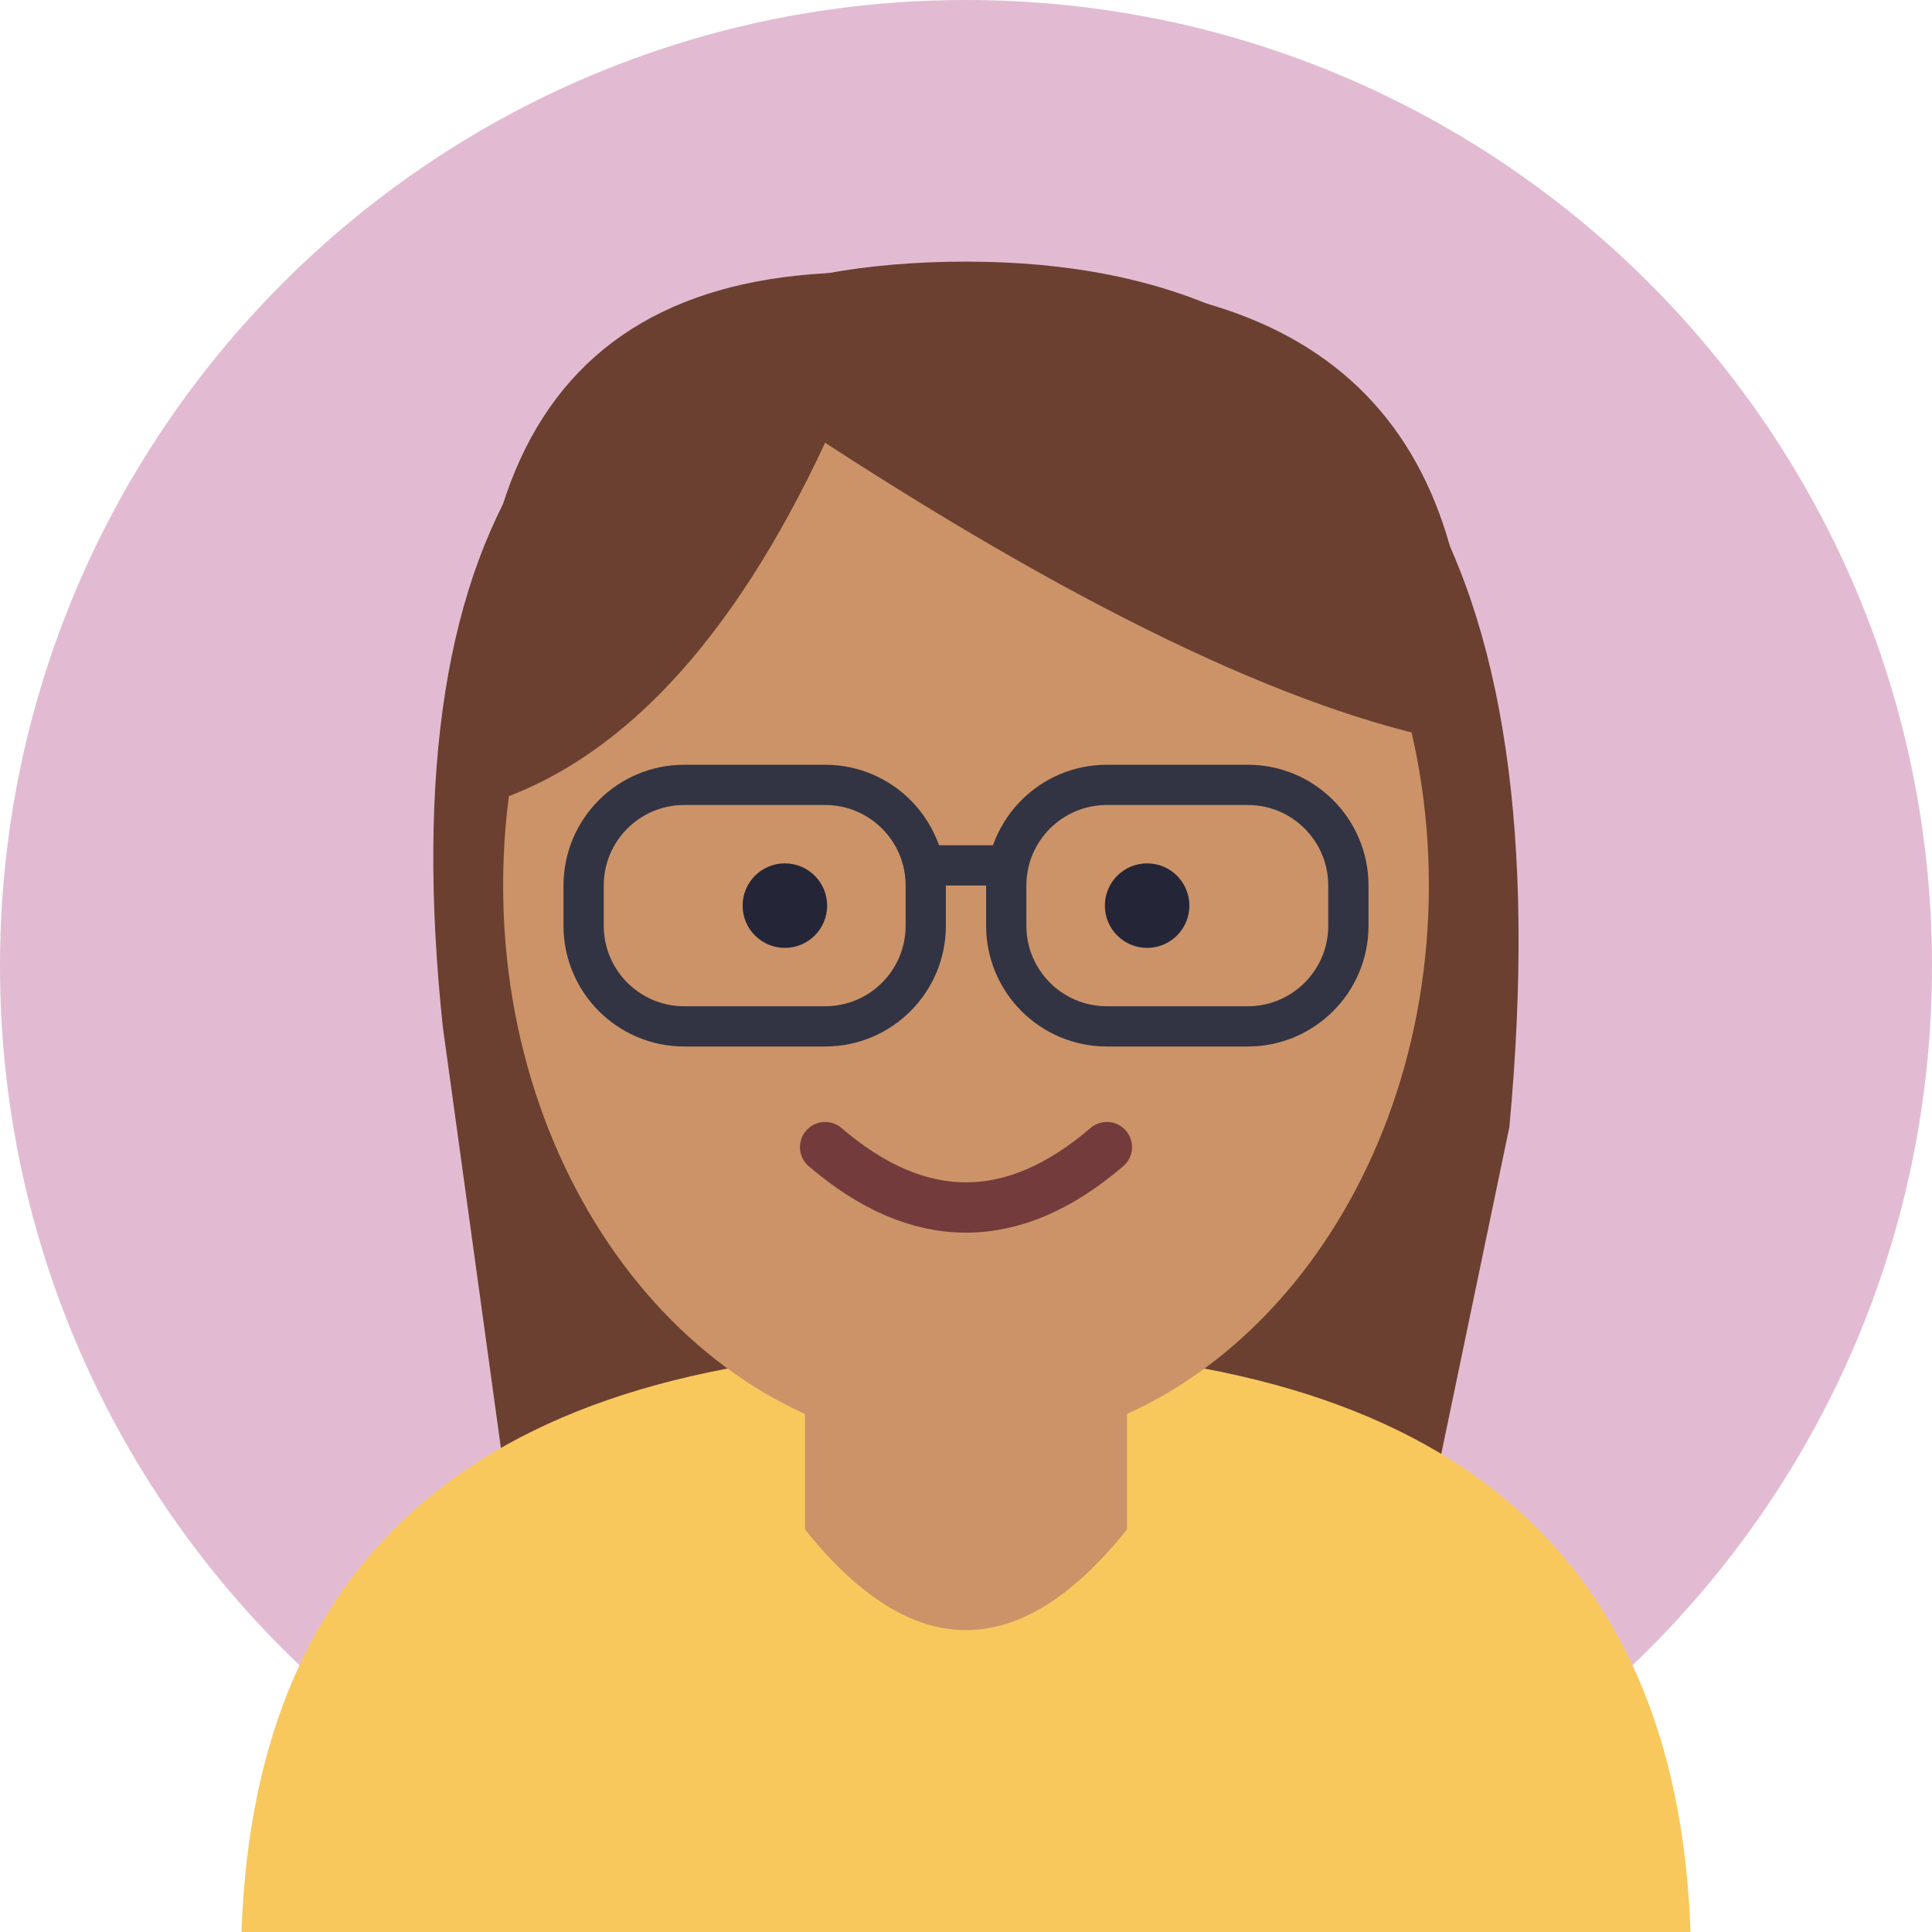
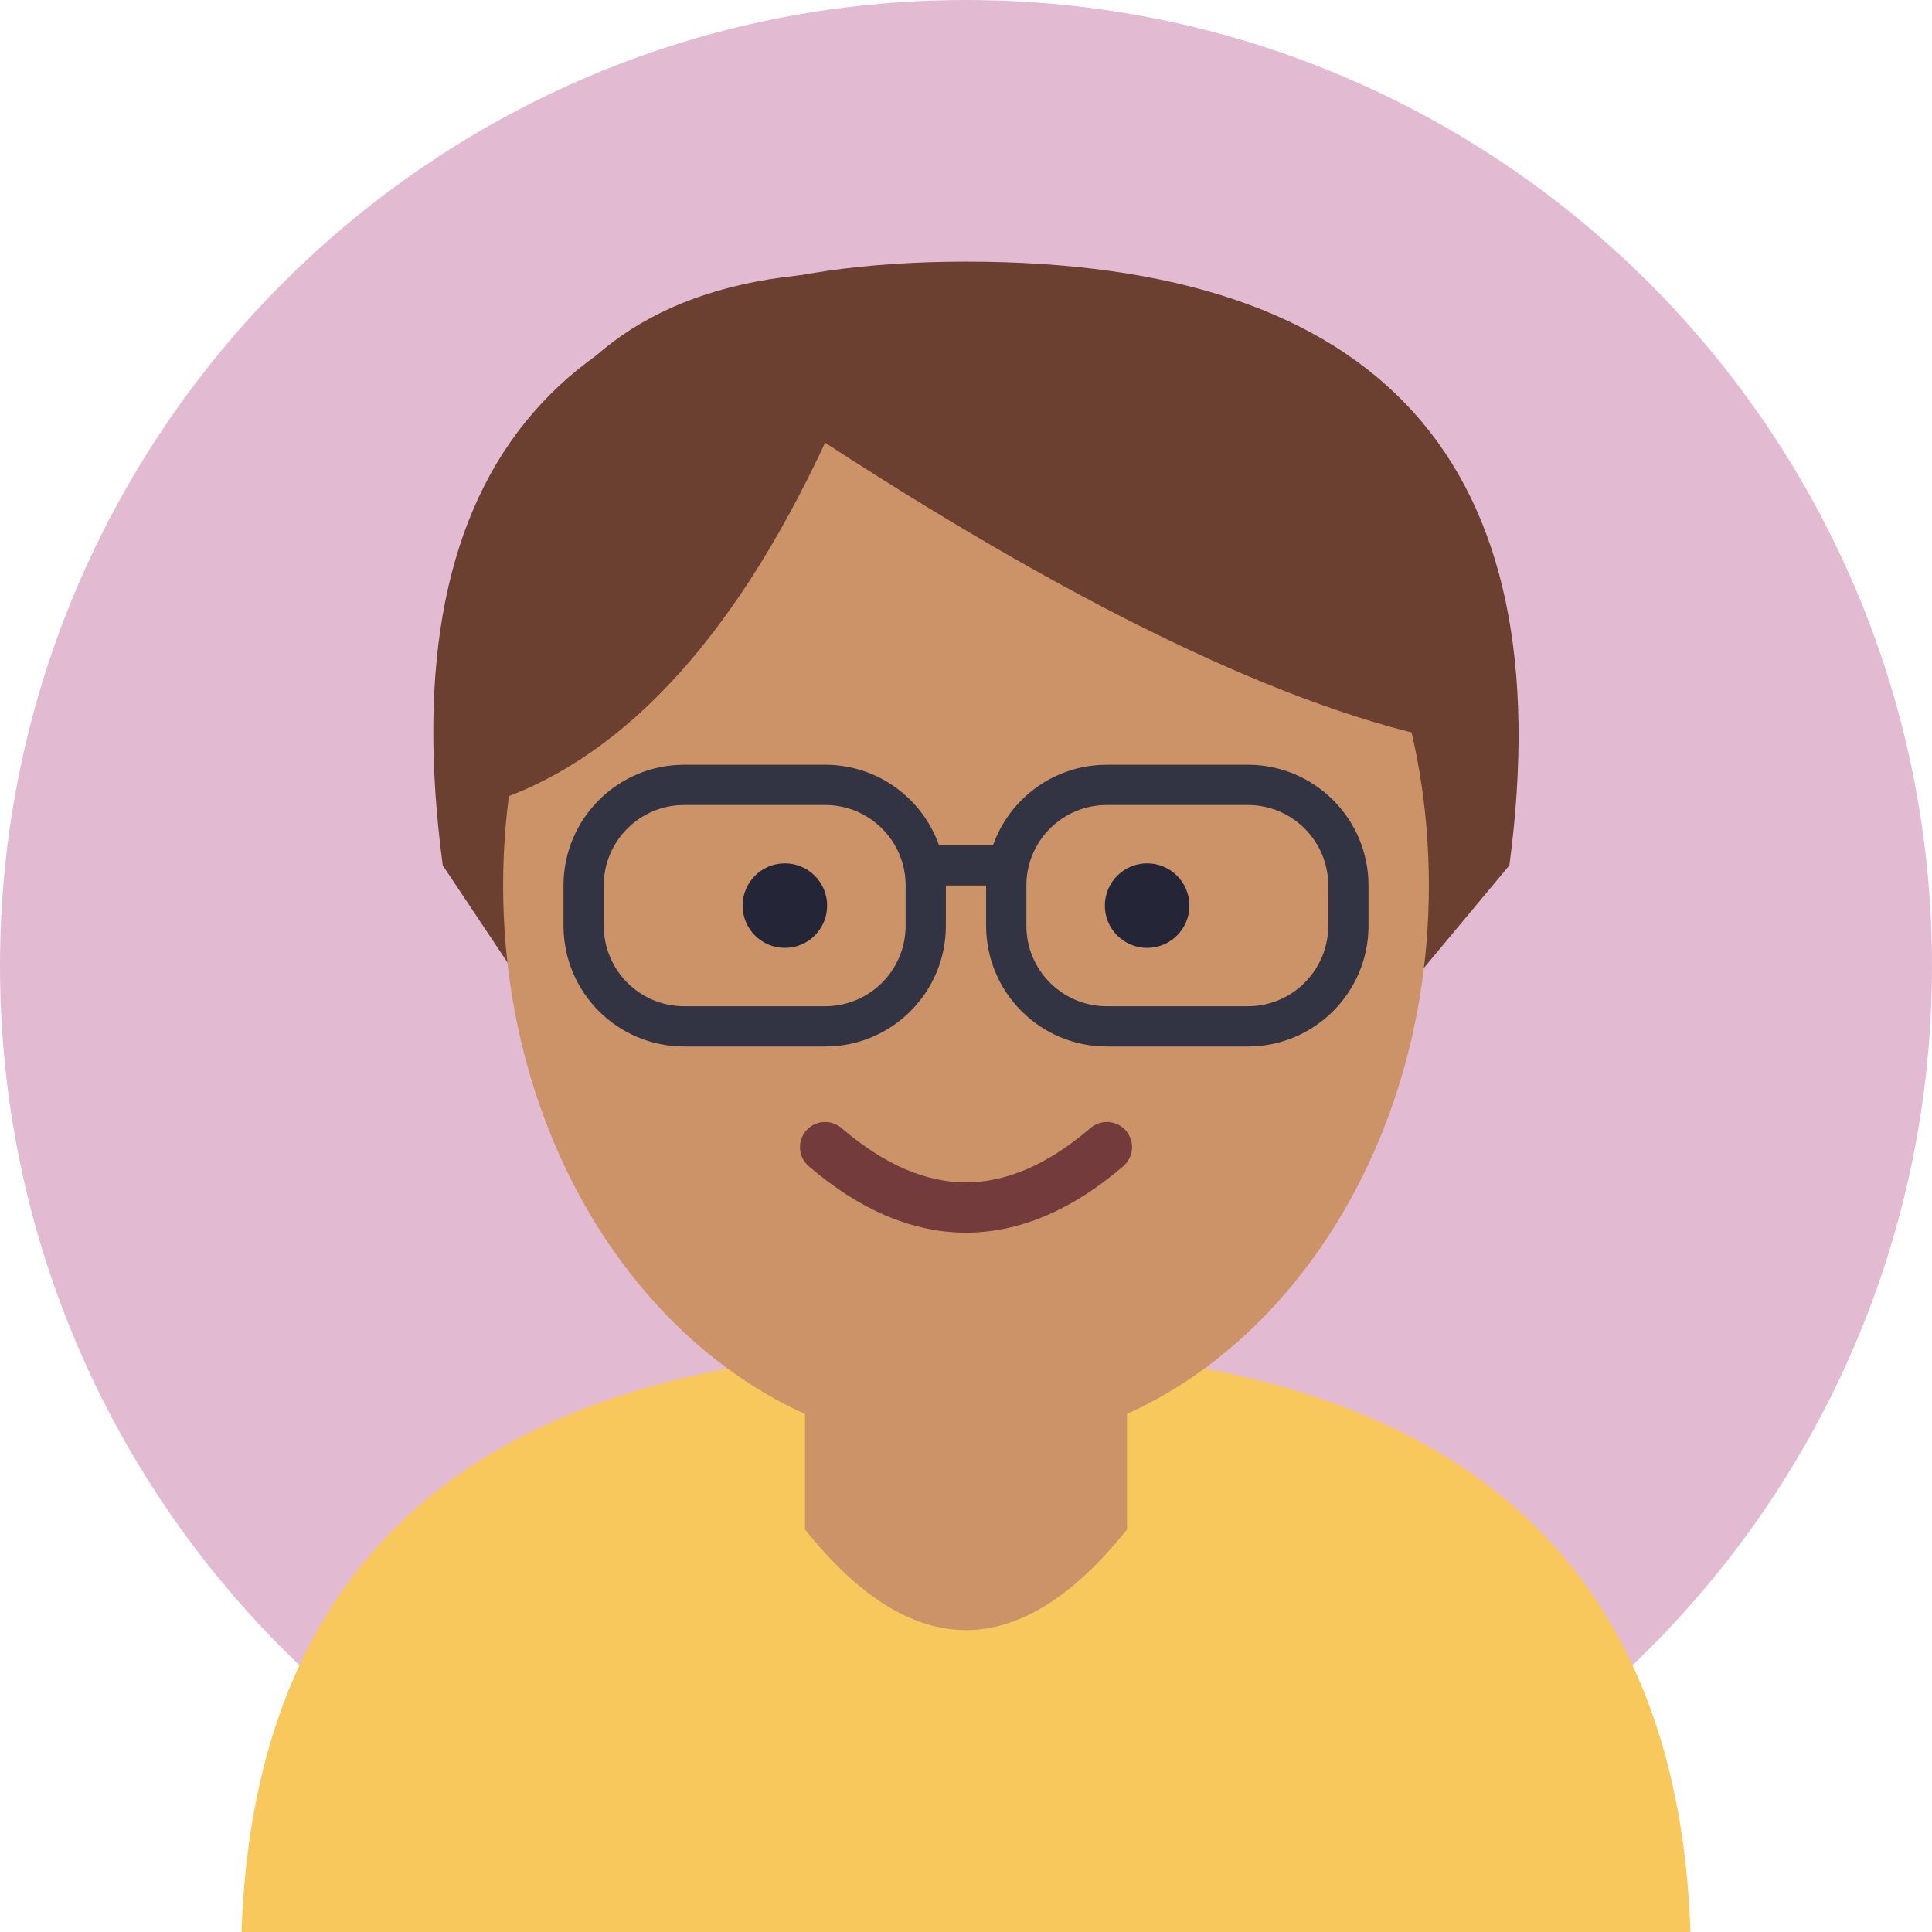
<svg xmlns="http://www.w3.org/2000/svg" viewBox="0 0 96 96">
  <rect width="96" height="96" rx="48" fill="#e2bbd3" />
-   <path d="M22 51Q18 13 48 13Q79 13 75 56L70 80H26Z" fill="#6b4030" />
+   <path d="M22 43Q18 13 48 13Q79 13 75 43L70 49H26Z" fill="#6b4030" />
  <path d="M12 96Q13 67 48 67Q83 67 84 96" fill="#f8c85d" />
  <path d="M40 60h16v16q-8 10-16 0" fill="#cc9368" />
  <ellipse cx="48" cy="44" rx="23" ry="28" fill="#cc9368" />
  <path d="M24 40Q21 10 49 14Q74 13 73 37Q61 35 41 22Q34 37 24 40" fill="#6b4030" />
  <circle cx="39" cy="45" r="2.1" fill="#242638" />
  <circle cx="57" cy="45" r="2.1" fill="#242638" />
  <path d="M41 57q7 6 14 0" fill="none" stroke="#733b3b" stroke-width="2.5" stroke-linecap="round" />
  <g fill="none" stroke="#323443" stroke-width="2">
    <rect x="29" y="39" width="17" height="12" rx="5" />
    <rect x="50" y="39" width="17" height="12" rx="5" />
    <path d="M46 43h4" />
  </g>
</svg>
